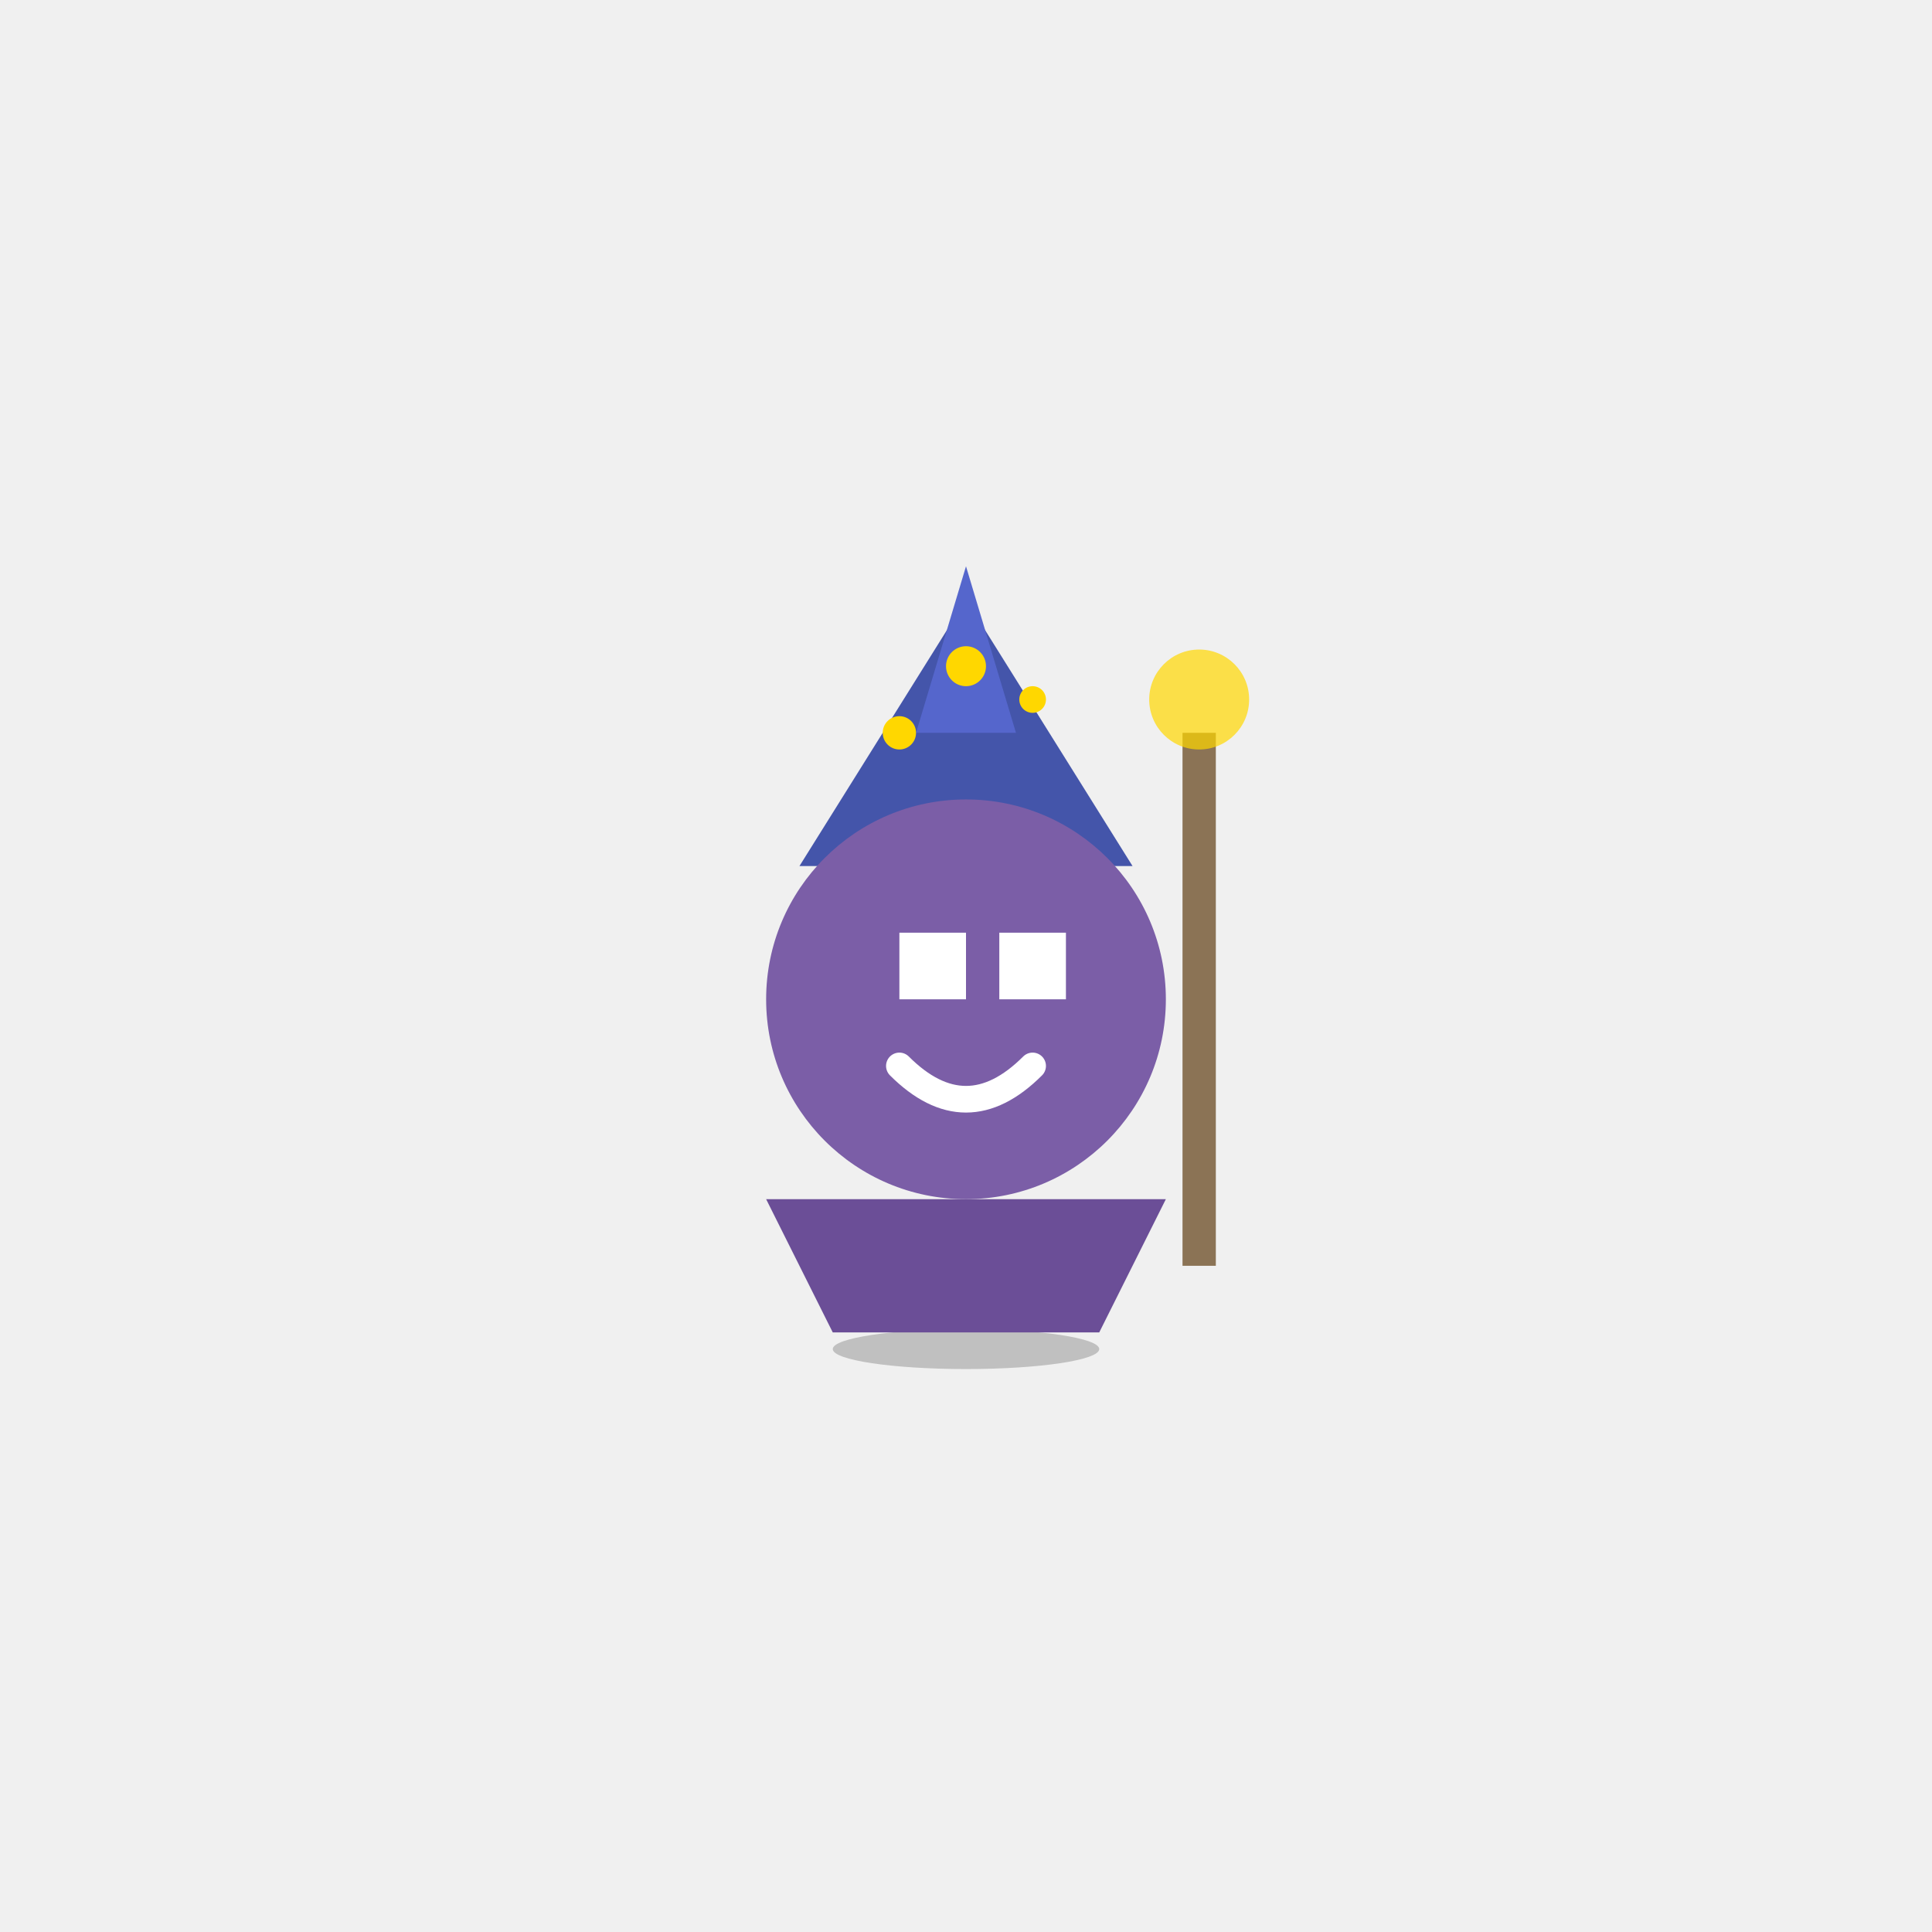
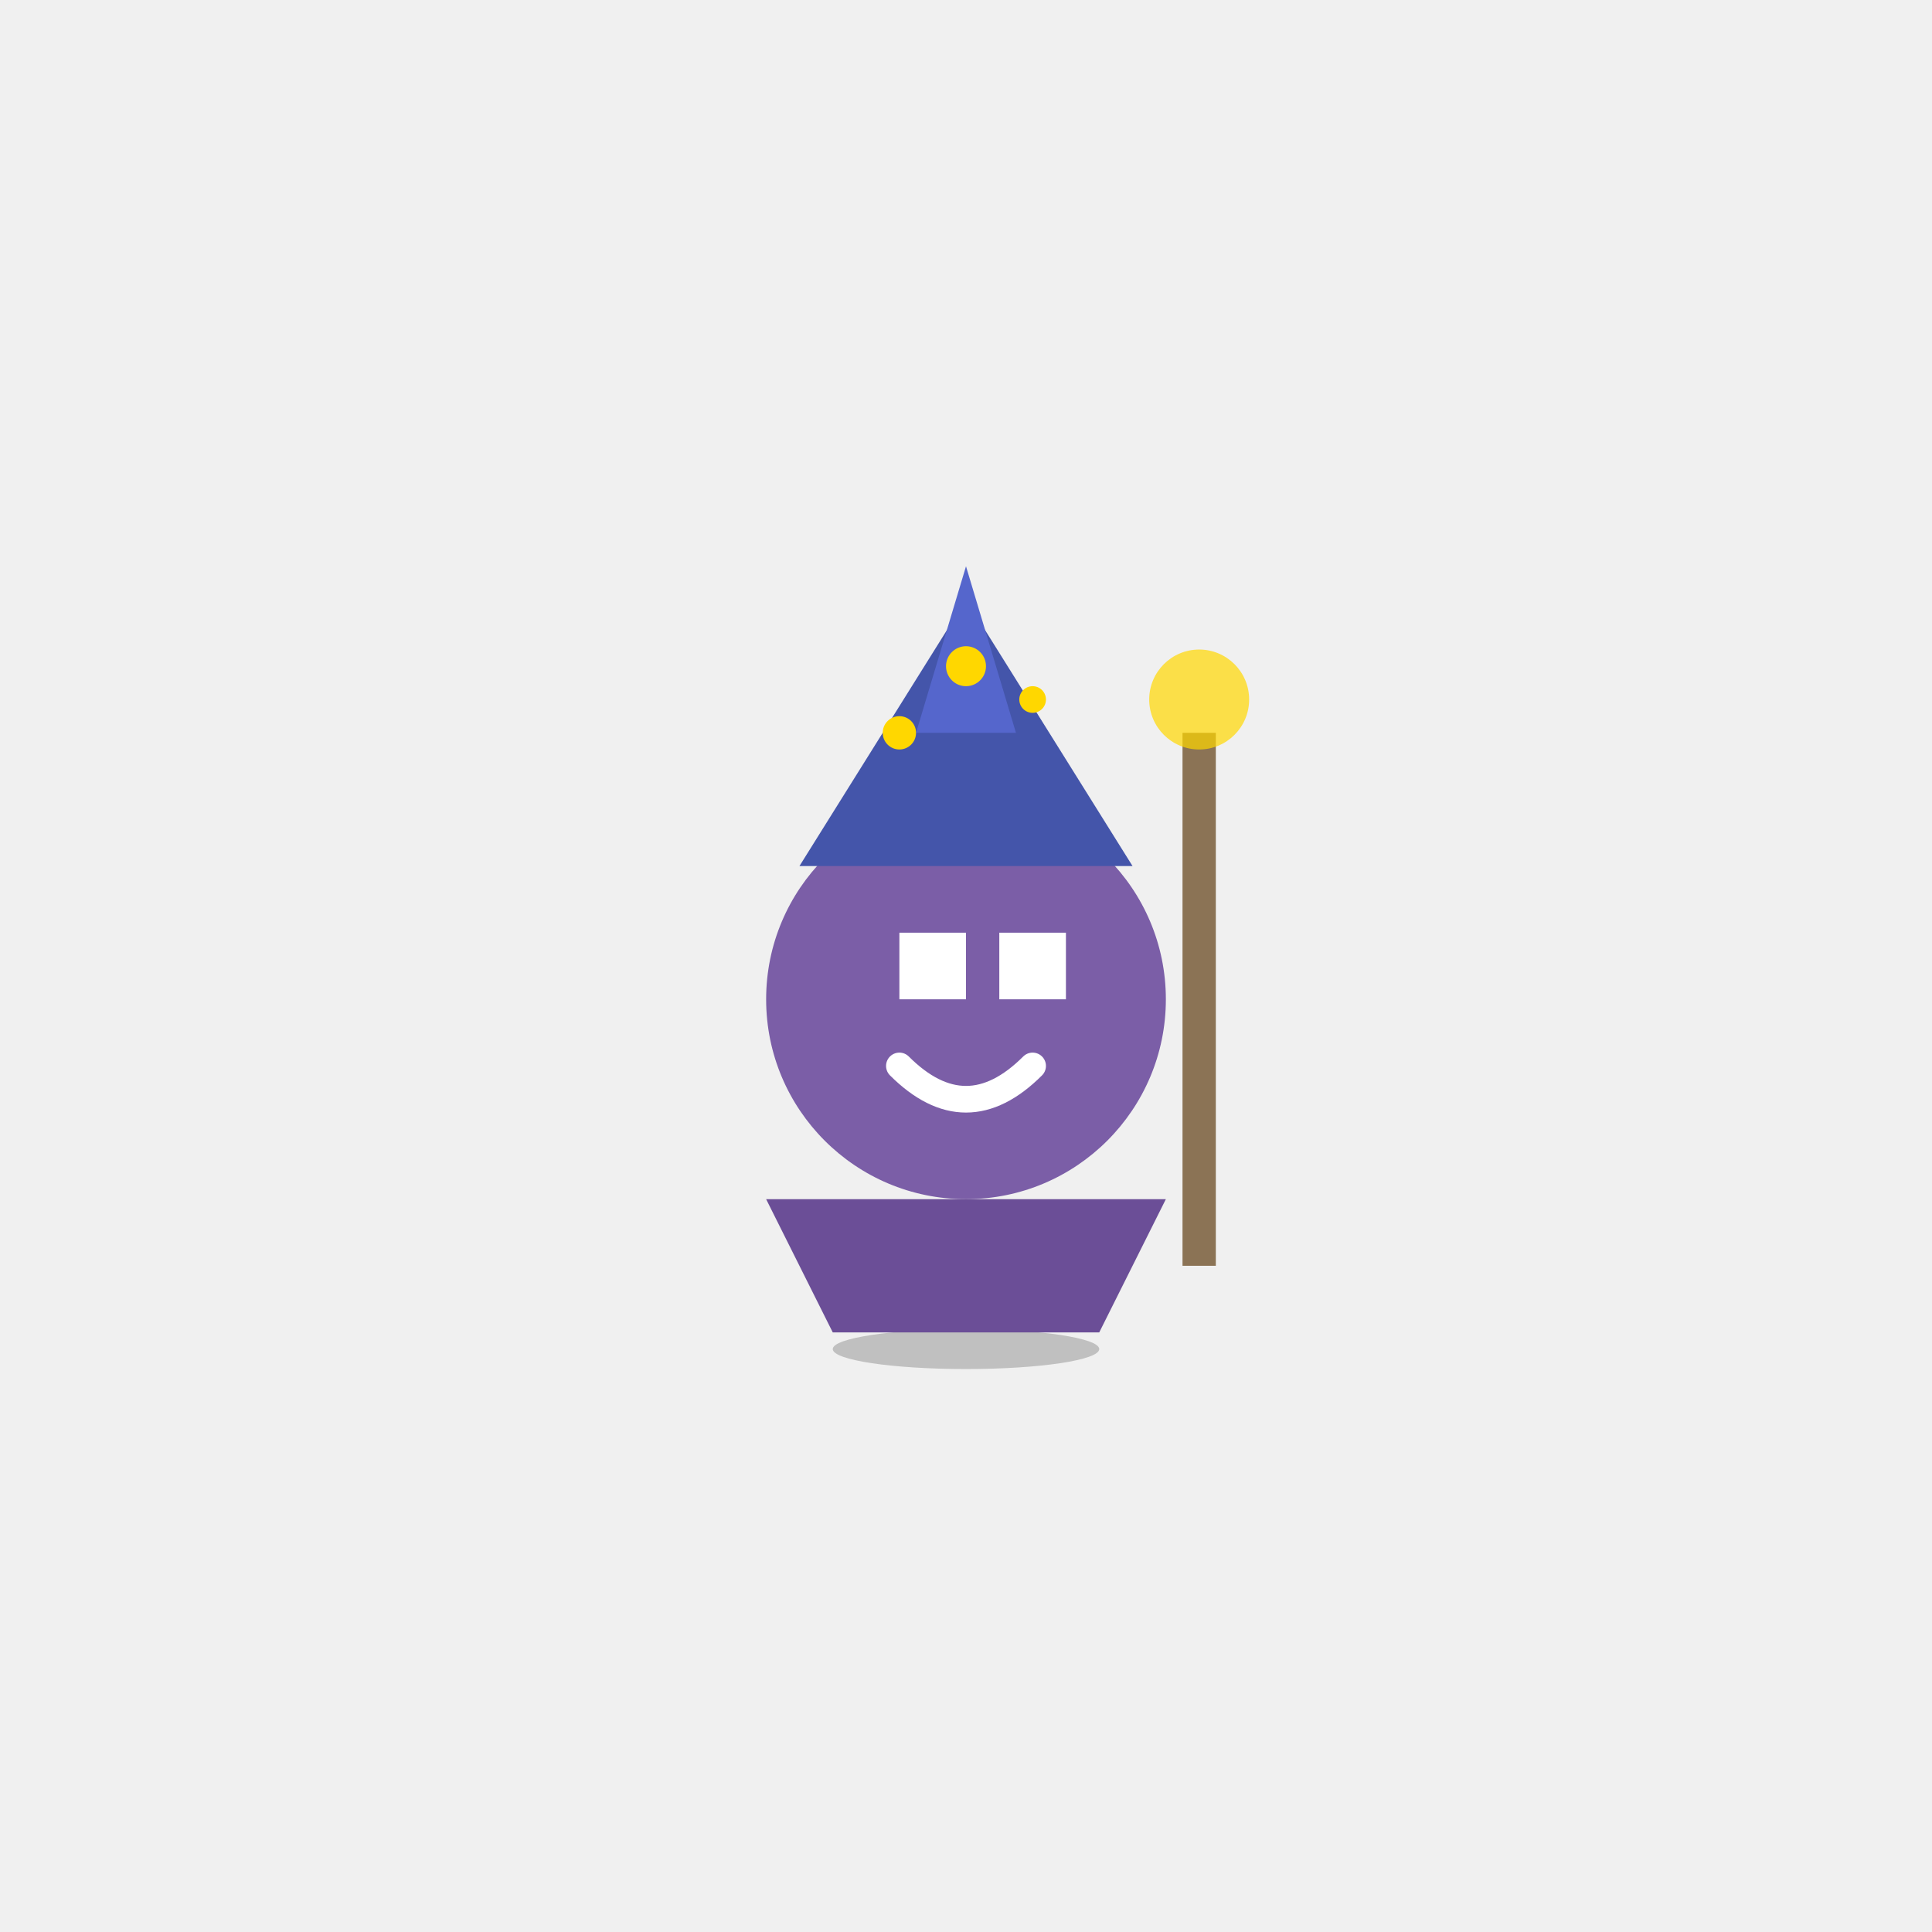
<svg xmlns="http://www.w3.org/2000/svg" viewBox="-18 -18 58 58" fill="none">
  <defs>
    <style>
-       .idle-body {
-         transform-origin: 11px 18px;
-         animation: idle-breathe 3.2s ease-in-out infinite, idle-sway 6s ease-in-out infinite;
-         animation: wk-bob 0.6s cubic-bezier(0.36,0.07,0.19,0.97) infinite;
-       }
-       .idle-eye {
-         transform-origin: 11px 11px;
-         animation: idle-blink 4s ease-in-out infinite;
-       }
-       .idle-shadow {
-         transform-origin: 11px 22.5px;
-         animation: idle-shadow-pulse 3.2s ease-in-out infinite;
-       }
+       .idle-body { transform-origin: 11px 18px; animation: idle-breathe 3.2s ease-in-out infinite, idle-sway 6s ease-in-out infinite; animation: wk-bob 0.6s cubic-bezier(0.36,0.07,0.19,0.97) infinite; }
+       .idle-eye { transform-origin: 11px 11px; animation: idle-blink 4s ease-in-out infinite; }
+       .idle-shadow { transform-origin: 11px 22.5px; animation: idle-shadow-pulse 3.2s ease-in-out infinite; }
      .think-bubble { animation: think-bubble-float 3s ease-in-out infinite; }
      .zzz text { animation: zzz-float 2s ease-in-out infinite; }
-       @keyframes idle-breathe {
-         0%,100% { transform: scaleY(1) translateY(0); }
-         50%     { transform: scaleY(0.97) translateY(0.3px); }
-       }
-       @keyframes idle-sway {
-         0%,100% { transform: rotate(0deg); }
-         25%     { transform: rotate(1.2deg); }
-         75%     { transform: rotate(-1.2deg); }
-       }
-       @keyframes idle-blink {
-         0%,8%,100% { transform: scaleY(1); }
-         4%          { transform: scaleY(0.08); }
-       }
-       @keyframes idle-shadow-pulse {
-         0%,100% { transform: scaleX(1); opacity: 0.35; }
-         50%     { transform: scaleX(0.96); opacity: 0.28; }
-       }
-       @keyframes wk-bob {
-         0%,100% { transform: translateY(0); }
-         50%     { transform: translateY(-1.5px); }
-       }
-       @keyframes happy-bounce {
-         0%,100% { transform: translateY(0) rotate(0); }
-         50%     { transform: translateY(-3px) rotate(3deg); }
-       }
-       @keyframes think-bubble-float {
-         0%,100% { transform: translateY(0); opacity: 0.8; }
-         50%     { transform: translateY(-2px); opacity: 1; }
-       }
-       @keyframes zzz-float {
-         0%,100% { transform: translateY(0); opacity: 0.3; }
-         50%     { transform: translateY(-3px); opacity: 0.8; }
-       }
+       @keyframes idle-breathe { 0%,100% { transform: scaleY(1) translateY(0); } 50% { transform: scaleY(0.97) translateY(0.3px); } }
+       @keyframes idle-sway { 0%,100% { transform: rotate(0deg); } 25% { transform: rotate(1.2deg); } 75% { transform: rotate(-1.2deg); } }
+       @keyframes idle-blink { 0%,8%,100% { transform: scaleY(1); } 4% { transform: scaleY(0.08); } }
+       @keyframes idle-shadow-pulse { 0%,100% { transform: scaleX(1); opacity: 0.35; } 50% { transform: scaleX(0.96); opacity: 0.28; } }
+       @keyframes wk-bob { 0%,100% { transform: translateY(0); } 50% { transform: translateY(-1.5px); } }
+       @keyframes happy-bounce { 0%,100% { transform: translateY(0) rotate(0); } 50% { transform: translateY(-3px) rotate(3deg); } }
+       @keyframes think-bubble-float { 0%,100% { transform: translateY(0); opacity: 0.8; } 50% { transform: translateY(-2px); opacity: 1; } }
+       @keyframes zzz-float { 0%,100% { transform: translateY(0); opacity: 0.3; } 50% { transform: translateY(-3px); opacity: 0.8; } }
    </style>
  </defs>
  <ellipse class="idle-shadow" cx="11" cy="22.5" rx="4" ry="0.6" fill="#c0c0c0" />
  <g class="idle-body">
+     <rect x="5" y="6" width="12" height="12" rx="6" fill="#7B5EA7" />
+     <g class="idle-eye">
+       <rect x="9" y="10" width="2" height="2" fill="#FFFFFF" />
+       <rect x="12" y="10" width="2" height="2" fill="#FFFFFF" />
+     </g>
+     <path d="M9 14 Q11 16 13 14" stroke="#FFFFFF" stroke-width="0.8" stroke-linecap="round" fill="none" />
    <polygon points="11,0 16,8 6,8" fill="#4455AA" />
    <polygon points="11,-1 12.5,4 9.5,4" fill="#5566CC" />
    <circle cx="9" cy="4" r="0.5" fill="#FFD700" />
    <circle cx="13" cy="3" r="0.4" fill="#FFD700" />
    <circle cx="11" cy="2" r="0.6" fill="#FFD700" />
    <polygon points="5,18 17,18 15,22 7,22" fill="#6B4E97" />
    <line x1="18" y1="4" x2="18" y2="20" stroke="#8B7355" stroke-width="1" />
    <circle cx="18" cy="3" r="1.5" fill="#FFD700" opacity="0.7" />
-     <rect x="5" y="6" width="12" height="12" rx="6" fill="#7B5EA7" />
-     <g class="idle-eye">
-       <rect x="9" y="10" width="2" height="2" fill="#FFFFFF" />
-       <rect x="12" y="10" width="2" height="2" fill="#FFFFFF" />
-     </g>
-     <path d="M9 14 Q11 16 13 14" stroke="#FFFFFF" stroke-width="0.8" stroke-linecap="round" fill="none" />
  </g>
</svg>
